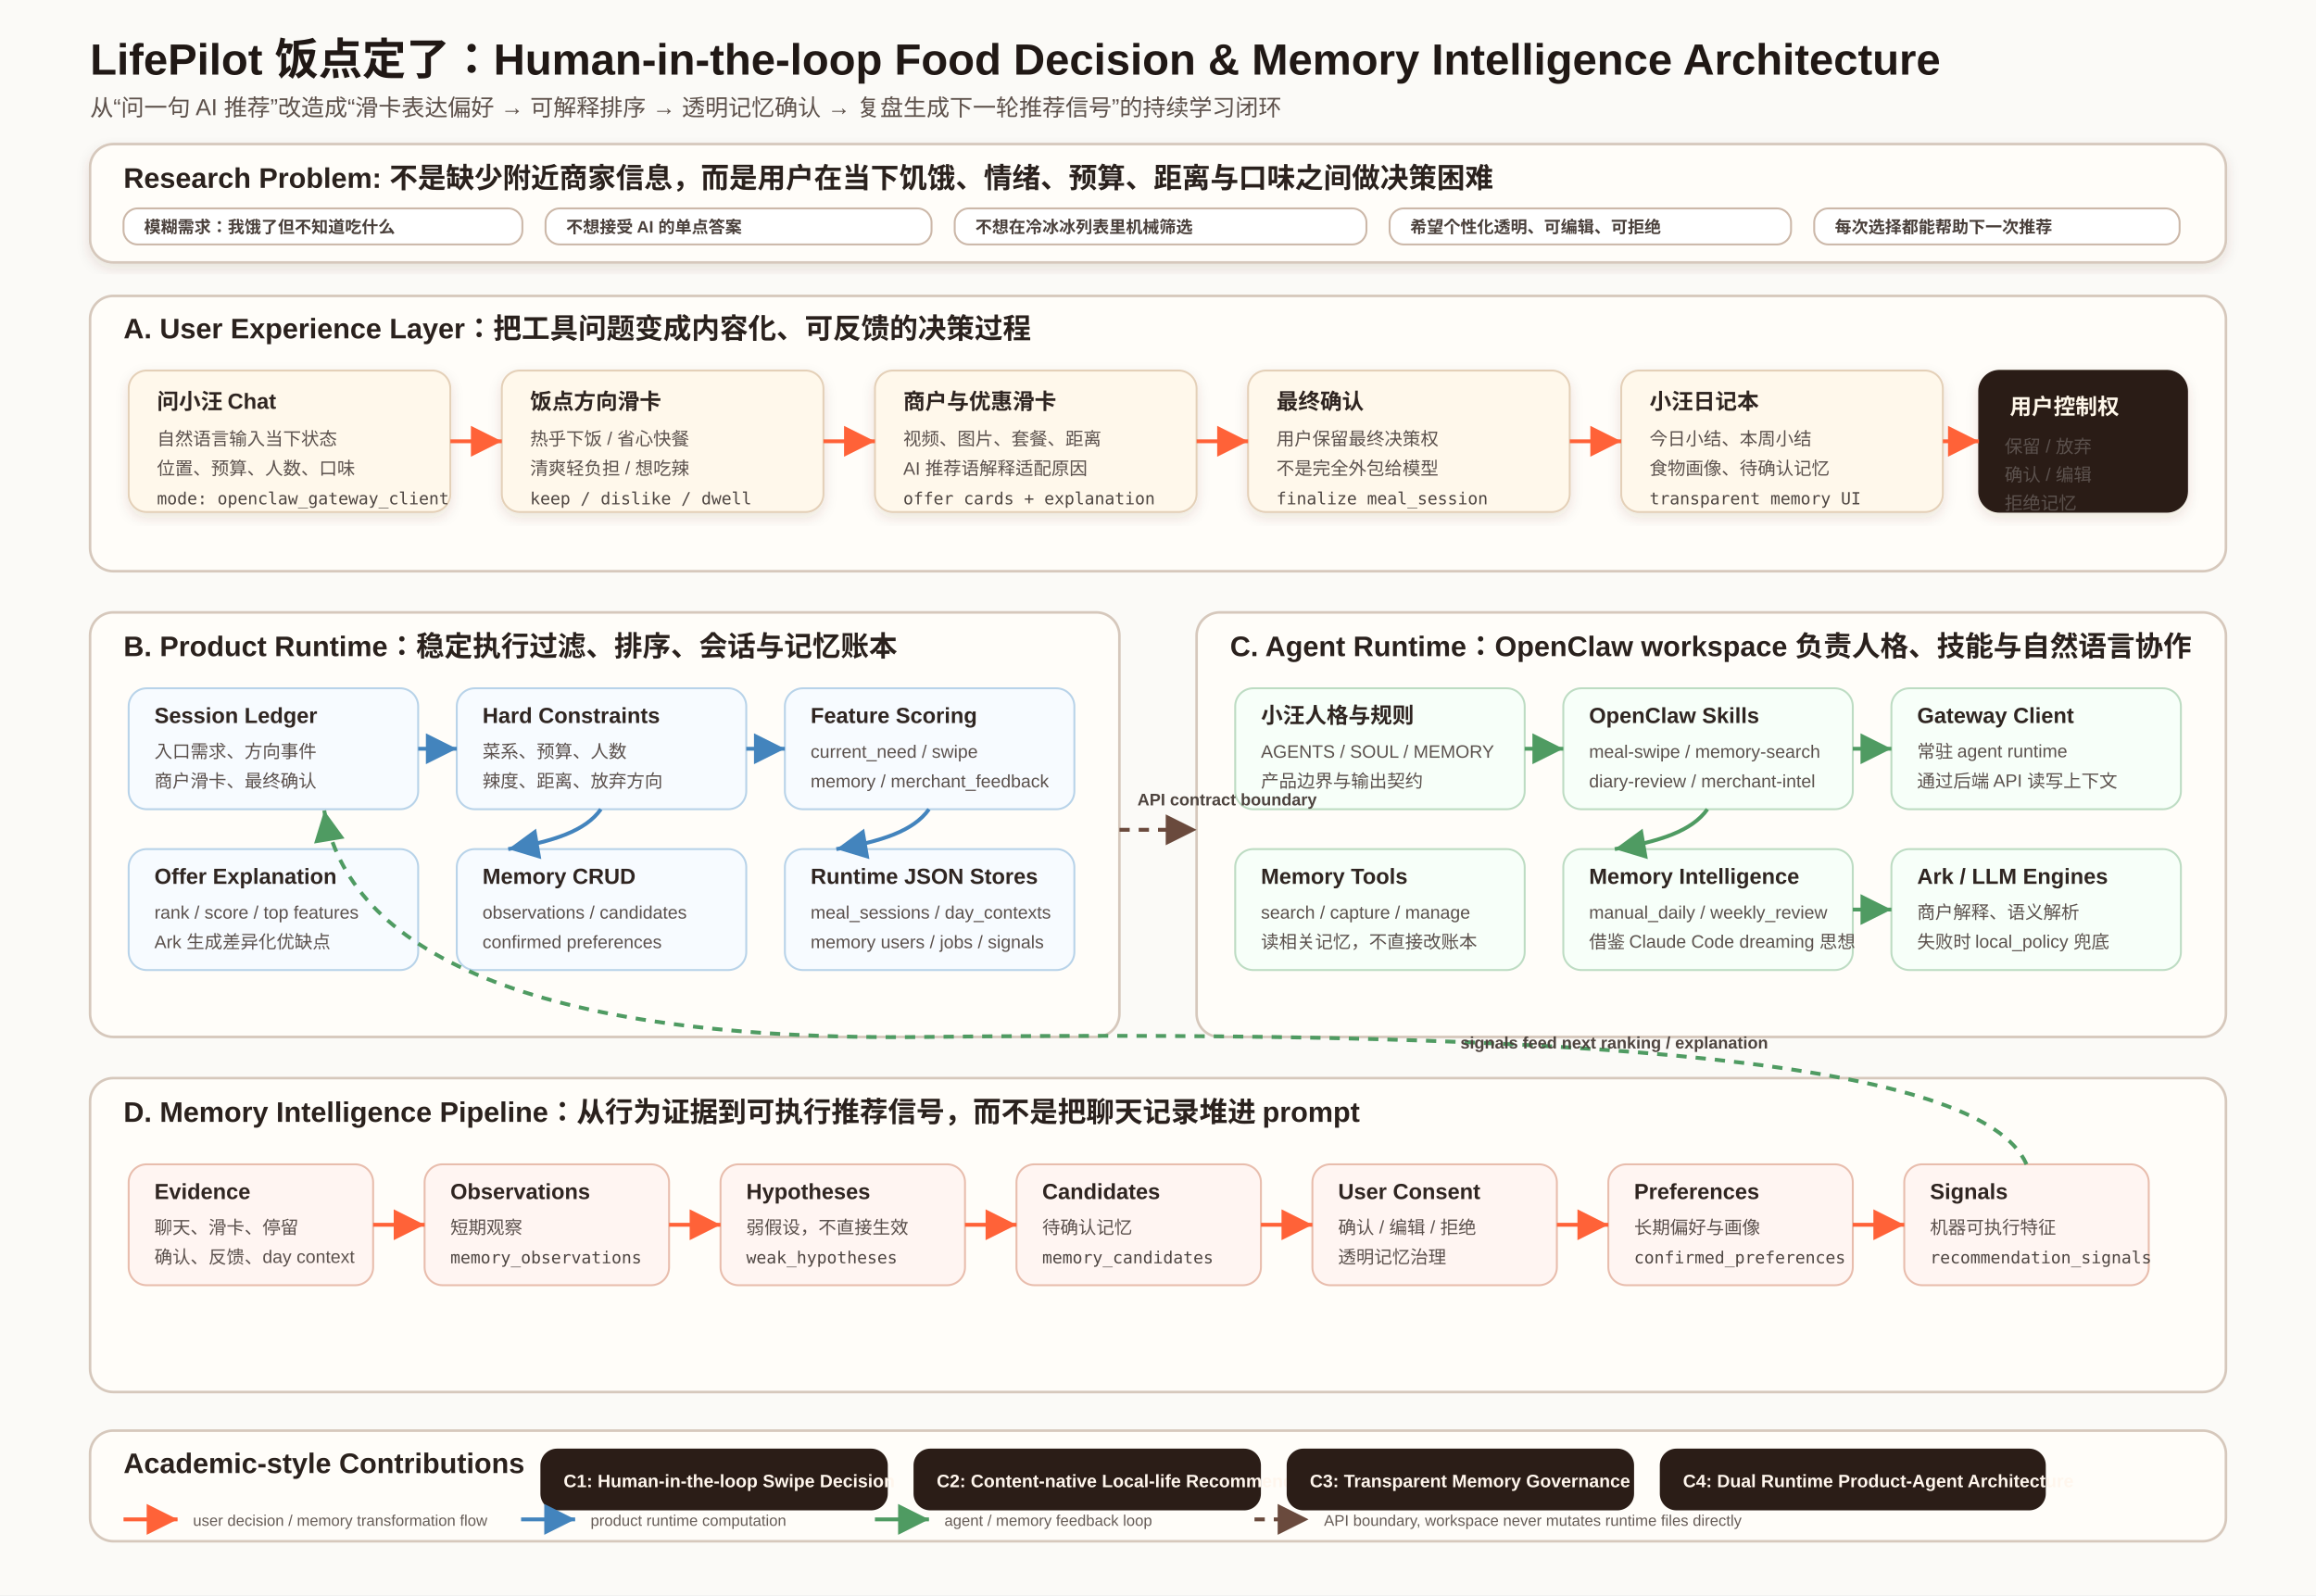
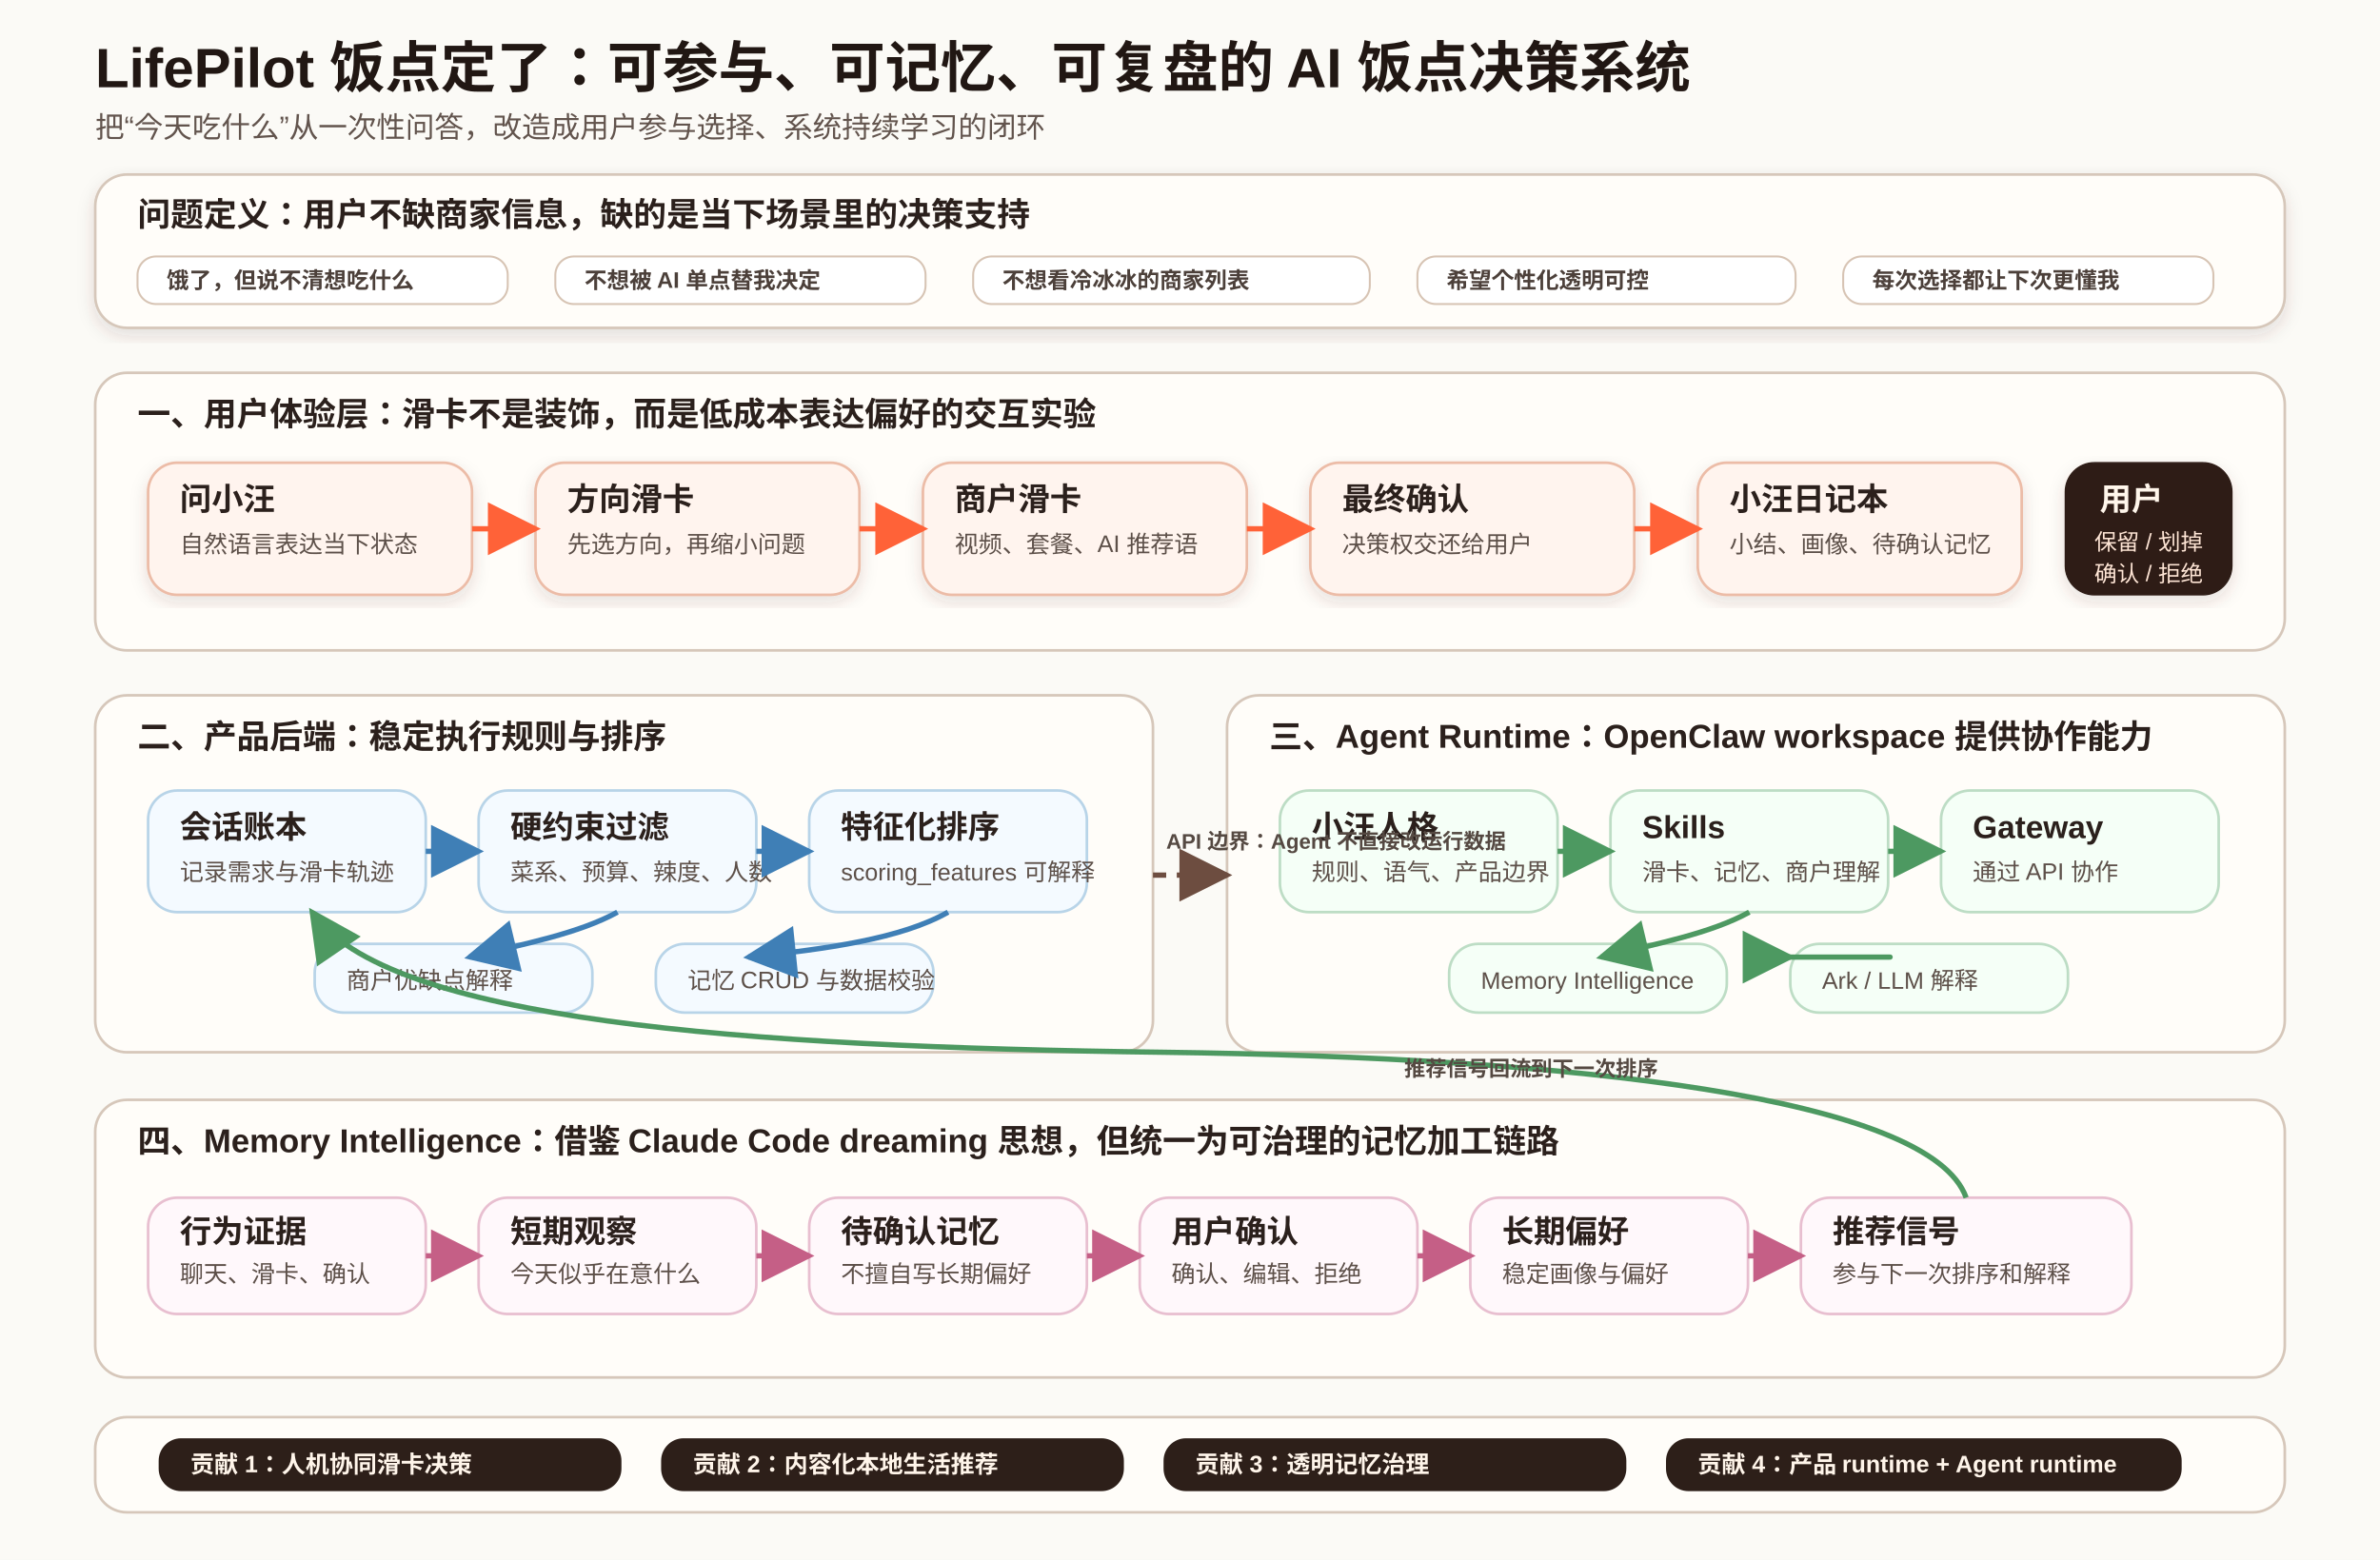
- <svg xmlns="http://www.w3.org/2000/svg" width="1800" height="1240" viewBox="0 0 1800 1240">
+ <svg xmlns="http://www.w3.org/2000/svg" width="1800" height="1180" viewBox="0 0 1800 1180">
  <defs>
    <style>
-       .bg { fill: #fbfaf7; }
-       .title { font-family: Arial, "PingFang SC", "Microsoft YaHei", sans-serif; font-size: 34px; font-weight: 800; fill: #201815; }
-       .subtitle { font-family: Arial, "PingFang SC", "Microsoft YaHei", sans-serif; font-size: 18px; fill: #5d514b; }
-       .section-title { font-family: Arial, "PingFang SC", "Microsoft YaHei", sans-serif; font-size: 22px; font-weight: 800; fill: #2a211d; }
-       .label { font-family: Arial, "PingFang SC", "Microsoft YaHei", sans-serif; font-size: 17px; font-weight: 700; fill: #2f2521; }
-       .small { font-family: Arial, "PingFang SC", "Microsoft YaHei", sans-serif; font-size: 14px; fill: #5b514d; }
-       .tiny { font-family: Arial, "PingFang SC", "Microsoft YaHei", sans-serif; font-size: 12px; fill: #665c57; }
-       .mono { font-family: "SFMono-Regular", Consolas, monospace; font-size: 13px; fill: #4d4541; }
-       .layer { fill: #fffdf9; stroke: #d6c8bc; stroke-width: 2; rx: 18; }
-       .panel { fill: #fff8eb; stroke: #e4d0b8; stroke-width: 1.5; rx: 14; }
-       .panel2 { fill: #f7fbff; stroke: #b8d3e9; stroke-width: 1.5; rx: 14; }
-       .panel3 { fill: #f7fff9; stroke: #bddcc3; stroke-width: 1.5; rx: 14; }
-       .panel4 { fill: #fff5f2; stroke: #e8bdad; stroke-width: 1.5; rx: 14; }
-       .dark { fill: #2b1d17; stroke: #2b1d17; rx: 16; }
-       .dark-text { font-family: Arial, "PingFang SC", "Microsoft YaHei", sans-serif; font-size: 17px; font-weight: 800; fill: #fff7ea; }
-       .orange { fill: #ff6238; }
-       .orange-stroke { stroke: #ff6238; stroke-width: 3; fill: none; }
-       .blue-stroke { stroke: #4384bd; stroke-width: 3; fill: none; }
-       .green-stroke { stroke: #4f9b62; stroke-width: 3; fill: none; }
-       .brown-stroke { stroke: #6a4a3d; stroke-width: 3; fill: none; }
-       .dash { stroke-dasharray: 8 7; }
-       .arrow-label { font-family: Arial, "PingFang SC", "Microsoft YaHei", sans-serif; font-size: 13px; font-weight: 700; fill: #4e443f; }
-       .badge { fill: #ffffff; stroke: #ccb8a9; stroke-width: 1.5; rx: 11; }
-       .badge-text { font-family: Arial, "PingFang SC", "Microsoft YaHei", sans-serif; font-size: 13px; font-weight: 700; fill: #4a403b; }
-       .contrib { fill: #2b1d17; rx: 13; }
-       .contrib-text { font-family: Arial, "PingFang SC", "Microsoft YaHei", sans-serif; font-size: 14px; font-weight: 700; fill: #fff6ed; }
+       .bg { fill: #fbfaf6; }
+       .title { font-family: Arial, "PingFang SC", "Microsoft YaHei", sans-serif; font-size: 42px; font-weight: 800; fill: #211713; }
+       .subtitle { font-family: Arial, "PingFang SC", "Microsoft YaHei", sans-serif; font-size: 22px; fill: #62544d; }
+       .section { font-family: Arial, "PingFang SC", "Microsoft YaHei", sans-serif; font-size: 25px; font-weight: 800; fill: #2b201c; }
+       .node-title { font-family: Arial, "PingFang SC", "Microsoft YaHei", sans-serif; font-size: 24px; font-weight: 800; fill: #2b201c; }
+       .node-text { font-family: Arial, "PingFang SC", "Microsoft YaHei", sans-serif; font-size: 18px; fill: #5d5049; }
+       .small { font-family: Arial, "PingFang SC", "Microsoft YaHei", sans-serif; font-size: 16px; fill: #62564f; }
+       .tiny { font-family: Arial, "PingFang SC", "Microsoft YaHei", sans-serif; font-size: 14px; fill: #685b54; }
+       .layer { fill: #fffdf9; stroke: #d6c7ba; stroke-width: 2; rx: 24; }
+       .problem { fill: #fff7eb; stroke: #e3c8a9; stroke-width: 2; rx: 22; }
+       .experience { fill: #fff4ee; stroke: #ecbca7; stroke-width: 2; rx: 22; }
+       .backend { fill: #f4faff; stroke: #b8d4e8; stroke-width: 2; rx: 22; }
+       .agent { fill: #f5fff7; stroke: #bdddc5; stroke-width: 2; rx: 22; }
+       .memory { fill: #fff8fb; stroke: #e8bfd0; stroke-width: 2; rx: 22; }
+       .dark { fill: #2d1f19; stroke: #2d1f19; rx: 22; }
+       .dark-title { font-family: Arial, "PingFang SC", "Microsoft YaHei", sans-serif; font-size: 24px; font-weight: 800; fill: #fff6eb; }
+       .dark-text { font-family: Arial, "PingFang SC", "Microsoft YaHei", sans-serif; font-size: 17px; fill: #ffe6d6; }
+       .badge { fill: #ffffff; stroke: #d7c4b4; stroke-width: 1.5; rx: 14; }
+       .badge-text { font-family: Arial, "PingFang SC", "Microsoft YaHei", sans-serif; font-size: 17px; font-weight: 700; fill: #4c403a; }
+       .arrow-o { stroke: #ff6238; stroke-width: 4; fill: none; }
+       .arrow-b { stroke: #3f7fb6; stroke-width: 4; fill: none; }
+       .arrow-g { stroke: #4d9961; stroke-width: 4; fill: none; }
+       .arrow-p { stroke: #c55f86; stroke-width: 4; fill: none; }
+       .arrow-k { stroke: #6d4d40; stroke-width: 4; fill: none; stroke-dasharray: 10 8; }
+       .arrow-label { font-family: Arial, "PingFang SC", "Microsoft YaHei", sans-serif; font-size: 16px; font-weight: 700; fill: #554942; }
+       .contrib { fill: #2d1f19; rx: 17; }
+       .contrib-text { font-family: Arial, "PingFang SC", "Microsoft YaHei", sans-serif; font-size: 18px; font-weight: 800; fill: #fff5ea; }
    </style>
-     <marker id="arrow-orange" markerWidth="12" markerHeight="12" refX="10" refY="6" orient="auto">
-       <path d="M2,2 L10,6 L2,10 Z" fill="#ff6238" />
+     <marker id="ao" markerWidth="14" markerHeight="14" refX="11" refY="7" orient="auto">
+       <path d="M2,2 L12,7 L2,12 Z" fill="#ff6238" />
    </marker>
-     <marker id="arrow-blue" markerWidth="12" markerHeight="12" refX="10" refY="6" orient="auto">
-       <path d="M2,2 L10,6 L2,10 Z" fill="#4384bd" />
+     <marker id="ab" markerWidth="14" markerHeight="14" refX="11" refY="7" orient="auto">
+       <path d="M2,2 L12,7 L2,12 Z" fill="#3f7fb6" />
    </marker>
-     <marker id="arrow-green" markerWidth="12" markerHeight="12" refX="10" refY="6" orient="auto">
-       <path d="M2,2 L10,6 L2,10 Z" fill="#4f9b62" />
+     <marker id="ag" markerWidth="14" markerHeight="14" refX="11" refY="7" orient="auto">
+       <path d="M2,2 L12,7 L2,12 Z" fill="#4d9961" />
    </marker>
-     <marker id="arrow-brown" markerWidth="12" markerHeight="12" refX="10" refY="6" orient="auto">
-       <path d="M2,2 L10,6 L2,10 Z" fill="#6a4a3d" />
+     <marker id="ap" markerWidth="14" markerHeight="14" refX="11" refY="7" orient="auto">
+       <path d="M2,2 L12,7 L2,12 Z" fill="#c55f86" />
    </marker>
-     <filter id="soft-shadow" x="-10%" y="-10%" width="120%" height="120%">
-       <feDropShadow dx="0" dy="4" stdDeviation="5" flood-color="#5a3426" flood-opacity="0.12" />
+     <marker id="ak" markerWidth="14" markerHeight="14" refX="11" refY="7" orient="auto">
+       <path d="M2,2 L12,7 L2,12 Z" fill="#6d4d40" />
+     </marker>
+     <filter id="shadow" x="-10%" y="-10%" width="120%" height="120%">
+       <feDropShadow dx="0" dy="5" stdDeviation="6" flood-color="#533626" flood-opacity="0.14" />
    </filter>
  </defs>
-   <rect class="bg" width="1800" height="1240" />
-   <text x="70" y="58" class="title">LifePilot 饭点定了：Human-in-the-loop Food Decision &amp; Memory Intelligence Architecture</text>
-   <text x="70" y="90" class="subtitle">从“问一句 AI 推荐”改造成“滑卡表达偏好 → 可解释排序 → 透明记忆确认 → 复盘生成下一轮推荐信号”的持续学习闭环</text>
-   <rect x="70" y="112" width="1660" height="92" class="layer" filter="url(#soft-shadow)" />
-   <text x="96" y="146" class="section-title">Research Problem: 不是缺少附近商家信息，而是用户在当下饥饿、情绪、预算、距离与口味之间做决策困难</text>
-   <rect x="96" y="162" width="310" height="28" class="badge" />
-   <text x="112" y="181" class="badge-text">模糊需求：我饿了但不知道吃什么</text>
-   <rect x="424" y="162" width="300" height="28" class="badge" />
-   <text x="440" y="181" class="badge-text">不想接受 AI 的单点答案</text>
-   <rect x="742" y="162" width="320" height="28" class="badge" />
-   <text x="758" y="181" class="badge-text">不想在冷冰冰列表里机械筛选</text>
-   <rect x="1080" y="162" width="312" height="28" class="badge" />
-   <text x="1096" y="181" class="badge-text">希望个性化透明、可编辑、可拒绝</text>
-   <rect x="1410" y="162" width="284" height="28" class="badge" />
-   <text x="1426" y="181" class="badge-text">每次选择都能帮助下一次推荐</text>
-   <rect x="70" y="230" width="1660" height="214" class="layer" />
-   <text x="96" y="263" class="section-title">A. User Experience Layer：把工具问题变成内容化、可反馈的决策过程</text>
-   <rect x="100" y="288" width="250" height="110" class="panel" filter="url(#soft-shadow)" />
-   <text x="122" y="318" class="label">问小汪 Chat</text>
-   <text x="122" y="346" class="small">自然语言输入当下状态</text>
-   <text x="122" y="369" class="small">位置、预算、人数、口味</text>
-   <text x="122" y="392" class="mono">mode: openclaw_gateway_client</text>
-   <rect x="390" y="288" width="250" height="110" class="panel" filter="url(#soft-shadow)" />
-   <text x="412" y="318" class="label">饭点方向滑卡</text>
-   <text x="412" y="346" class="small">热乎下饭 / 省心快餐</text>
-   <text x="412" y="369" class="small">清爽轻负担 / 想吃辣</text>
-   <text x="412" y="392" class="mono">keep / dislike / dwell</text>
-   <rect x="680" y="288" width="250" height="110" class="panel" filter="url(#soft-shadow)" />
-   <text x="702" y="318" class="label">商户与优惠滑卡</text>
-   <text x="702" y="346" class="small">视频、图片、套餐、距离</text>
-   <text x="702" y="369" class="small">AI 推荐语解释适配原因</text>
-   <text x="702" y="392" class="mono">offer cards + explanation</text>
-   <rect x="970" y="288" width="250" height="110" class="panel" filter="url(#soft-shadow)" />
-   <text x="992" y="318" class="label">最终确认</text>
-   <text x="992" y="346" class="small">用户保留最终决策权</text>
-   <text x="992" y="369" class="small">不是完全外包给模型</text>
-   <text x="992" y="392" class="mono">finalize meal_session</text>
-   <rect x="1260" y="288" width="250" height="110" class="panel" filter="url(#soft-shadow)" />
-   <text x="1282" y="318" class="label">小汪日记本</text>
-   <text x="1282" y="346" class="small">今日小结、本周小结</text>
-   <text x="1282" y="369" class="small">食物画像、待确认记忆</text>
-   <text x="1282" y="392" class="mono">transparent memory UI</text>
-   <rect x="1538" y="288" width="162" height="110" class="dark" filter="url(#soft-shadow)" />
-   <text x="1562" y="322" class="dark-text">用户控制权</text>
-   <text x="1558" y="352" class="small" fill="#fff4e8">保留 / 放弃</text>
-   <text x="1558" y="374" class="small" fill="#fff4e8">确认 / 编辑</text>
-   <text x="1558" y="396" class="small" fill="#fff4e8">拒绝记忆</text>
-   <path d="M350 343 C365 343 374 343 390 343" class="orange-stroke" marker-end="url(#arrow-orange)" />
-   <path d="M640 343 C655 343 664 343 680 343" class="orange-stroke" marker-end="url(#arrow-orange)" />
-   <path d="M930 343 C945 343 954 343 970 343" class="orange-stroke" marker-end="url(#arrow-orange)" />
-   <path d="M1220 343 C1235 343 1244 343 1260 343" class="orange-stroke" marker-end="url(#arrow-orange)" />
-   <path d="M1510 343 C1522 343 1528 343 1538 343" class="orange-stroke" marker-end="url(#arrow-orange)" />
-   <rect x="70" y="476" width="800" height="330" class="layer" />
-   <text x="96" y="510" class="section-title">B. Product Runtime：稳定执行过滤、排序、会话与记忆账本</text>
-   <rect x="100" y="535" width="225" height="94" class="panel2" />
-   <text x="120" y="562" class="label">Session Ledger</text>
-   <text x="120" y="589" class="small">入口需求、方向事件</text>
-   <text x="120" y="612" class="small">商户滑卡、最终确认</text>
-   <rect x="355" y="535" width="225" height="94" class="panel2" />
-   <text x="375" y="562" class="label">Hard Constraints</text>
-   <text x="375" y="589" class="small">菜系、预算、人数</text>
-   <text x="375" y="612" class="small">辣度、距离、放弃方向</text>
-   <rect x="610" y="535" width="225" height="94" class="panel2" />
-   <text x="630" y="562" class="label">Feature Scoring</text>
-   <text x="630" y="589" class="small">current_need / swipe</text>
-   <text x="630" y="612" class="small">memory / merchant_feedback</text>
-   <rect x="100" y="660" width="225" height="94" class="panel2" />
-   <text x="120" y="687" class="label">Offer Explanation</text>
-   <text x="120" y="714" class="small">rank / score / top features</text>
-   <text x="120" y="737" class="small">Ark 生成差异化优缺点</text>
-   <rect x="355" y="660" width="225" height="94" class="panel2" />
-   <text x="375" y="687" class="label">Memory CRUD</text>
-   <text x="375" y="714" class="small">observations / candidates</text>
-   <text x="375" y="737" class="small">confirmed preferences</text>
-   <rect x="610" y="660" width="225" height="94" class="panel2" />
-   <text x="630" y="687" class="label">Runtime JSON Stores</text>
-   <text x="630" y="714" class="small">meal_sessions / day_contexts</text>
-   <text x="630" y="737" class="small">memory users / jobs / signals</text>
-   <path d="M325 582 C338 582 342 582 355 582" class="blue-stroke" marker-end="url(#arrow-blue)" />
-   <path d="M580 582 C593 582 597 582 610 582" class="blue-stroke" marker-end="url(#arrow-blue)" />
-   <path d="M722 629 C710 646 685 654 650 660" class="blue-stroke" marker-end="url(#arrow-blue)" />
-   <path d="M467 629 C455 646 430 654 395 660" class="blue-stroke" marker-end="url(#arrow-blue)" />
-   <rect x="930" y="476" width="800" height="330" class="layer" />
-   <text x="956" y="510" class="section-title">C. Agent Runtime：OpenClaw workspace 负责人格、技能与自然语言协作</text>
-   <rect x="960" y="535" width="225" height="94" class="panel3" />
-   <text x="980" y="562" class="label">小汪人格与规则</text>
-   <text x="980" y="589" class="small">AGENTS / SOUL / MEMORY</text>
-   <text x="980" y="612" class="small">产品边界与输出契约</text>
-   <rect x="1215" y="535" width="225" height="94" class="panel3" />
-   <text x="1235" y="562" class="label">OpenClaw Skills</text>
-   <text x="1235" y="589" class="small">meal-swipe / memory-search</text>
-   <text x="1235" y="612" class="small">diary-review / merchant-intel</text>
-   <rect x="1470" y="535" width="225" height="94" class="panel3" />
-   <text x="1490" y="562" class="label">Gateway Client</text>
-   <text x="1490" y="589" class="small">常驻 agent runtime</text>
-   <text x="1490" y="612" class="small">通过后端 API 读写上下文</text>
-   <rect x="960" y="660" width="225" height="94" class="panel3" />
-   <text x="980" y="687" class="label">Memory Tools</text>
-   <text x="980" y="714" class="small">search / capture / manage</text>
-   <text x="980" y="737" class="small">读相关记忆，不直接改账本</text>
-   <rect x="1215" y="660" width="225" height="94" class="panel3" />
-   <text x="1235" y="687" class="label">Memory Intelligence</text>
-   <text x="1235" y="714" class="small">manual_daily / weekly_review</text>
-   <text x="1235" y="737" class="small">借鉴 Claude Code dreaming 思想</text>
-   <rect x="1470" y="660" width="225" height="94" class="panel3" />
-   <text x="1490" y="687" class="label">Ark / LLM Engines</text>
-   <text x="1490" y="714" class="small">商户解释、语义解析</text>
-   <text x="1490" y="737" class="small">失败时 local_policy 兜底</text>
-   <path d="M1185 582 C1198 582 1202 582 1215 582" class="green-stroke" marker-end="url(#arrow-green)" />
-   <path d="M1440 582 C1453 582 1457 582 1470 582" class="green-stroke" marker-end="url(#arrow-green)" />
-   <path d="M1327 629 C1315 646 1290 654 1255 660" class="green-stroke" marker-end="url(#arrow-green)" />
-   <path d="M1440 707 C1453 707 1457 707 1470 707" class="green-stroke" marker-end="url(#arrow-green)" />
-   <path d="M870 645 C900 645 900 645 930 645" class="brown-stroke dash" marker-end="url(#arrow-brown)" />
-   <text x="884" y="626" class="arrow-label">API contract boundary</text>
-   <rect x="70" y="838" width="1660" height="244" class="layer" />
-   <text x="96" y="872" class="section-title">D. Memory Intelligence Pipeline：从行为证据到可执行推荐信号，而不是把聊天记录堆进 prompt</text>
-   <rect x="100" y="905" width="190" height="94" class="panel4" />
-   <text x="120" y="932" class="label">Evidence</text>
-   <text x="120" y="959" class="small">聊天、滑卡、停留</text>
-   <text x="120" y="982" class="small">确认、反馈、day context</text>
-   <rect x="330" y="905" width="190" height="94" class="panel4" />
-   <text x="350" y="932" class="label">Observations</text>
-   <text x="350" y="959" class="small">短期观察</text>
-   <text x="350" y="982" class="mono">memory_observations</text>
-   <rect x="560" y="905" width="190" height="94" class="panel4" />
-   <text x="580" y="932" class="label">Hypotheses</text>
-   <text x="580" y="959" class="small">弱假设，不直接生效</text>
-   <text x="580" y="982" class="mono">weak_hypotheses</text>
-   <rect x="790" y="905" width="190" height="94" class="panel4" />
-   <text x="810" y="932" class="label">Candidates</text>
-   <text x="810" y="959" class="small">待确认记忆</text>
-   <text x="810" y="982" class="mono">memory_candidates</text>
-   <rect x="1020" y="905" width="190" height="94" class="panel4" />
-   <text x="1040" y="932" class="label">User Consent</text>
-   <text x="1040" y="959" class="small">确认 / 编辑 / 拒绝</text>
-   <text x="1040" y="982" class="small">透明记忆治理</text>
-   <rect x="1250" y="905" width="190" height="94" class="panel4" />
-   <text x="1270" y="932" class="label">Preferences</text>
-   <text x="1270" y="959" class="small">长期偏好与画像</text>
-   <text x="1270" y="982" class="mono">confirmed_preferences</text>
-   <rect x="1480" y="905" width="190" height="94" class="panel4" />
-   <text x="1500" y="932" class="label">Signals</text>
-   <text x="1500" y="959" class="small">机器可执行特征</text>
-   <text x="1500" y="982" class="mono">recommendation_signals</text>
-   <path d="M290 952 C307 952 313 952 330 952" class="orange-stroke" marker-end="url(#arrow-orange)" />
-   <path d="M520 952 C537 952 543 952 560 952" class="orange-stroke" marker-end="url(#arrow-orange)" />
-   <path d="M750 952 C767 952 773 952 790 952" class="orange-stroke" marker-end="url(#arrow-orange)" />
-   <path d="M980 952 C997 952 1003 952 1020 952" class="orange-stroke" marker-end="url(#arrow-orange)" />
-   <path d="M1210 952 C1227 952 1233 952 1250 952" class="orange-stroke" marker-end="url(#arrow-orange)" />
-   <path d="M1440 952 C1457 952 1463 952 1480 952" class="orange-stroke" marker-end="url(#arrow-orange)" />
-   <path d="M1575 905 C1540 825 1240 800 720 806 C410 810 270 738 252 630" class="green-stroke dash" marker-end="url(#arrow-green)" />
-   <text x="1135" y="815" class="arrow-label">signals feed next ranking / explanation</text>
-   <rect x="70" y="1112" width="1660" height="86" class="layer" />
-   <text x="96" y="1145" class="section-title">Academic-style Contributions</text>
-   <rect x="420" y="1126" width="270" height="48" class="contrib" />
-   <text x="438" y="1156" class="contrib-text">C1: Human-in-the-loop Swipe Decision</text>
-   <rect x="710" y="1126" width="270" height="48" class="contrib" />
-   <text x="728" y="1156" class="contrib-text">C2: Content-native Local-life Recommendation</text>
-   <rect x="1000" y="1126" width="270" height="48" class="contrib" />
-   <text x="1018" y="1156" class="contrib-text">C3: Transparent Memory Governance</text>
-   <rect x="1290" y="1126" width="300" height="48" class="contrib" />
-   <text x="1308" y="1156" class="contrib-text">C4: Dual Runtime Product-Agent Architecture</text>
-   <line x1="96" y1="1181" x2="138" y2="1181" class="orange-stroke" marker-end="url(#arrow-orange)" />
-   <text x="150" y="1186" class="tiny">user decision / memory transformation flow</text>
-   <line x1="405" y1="1181" x2="447" y2="1181" class="blue-stroke" marker-end="url(#arrow-blue)" />
-   <text x="459" y="1186" class="tiny">product runtime computation</text>
-   <line x1="680" y1="1181" x2="722" y2="1181" class="green-stroke" marker-end="url(#arrow-green)" />
-   <text x="734" y="1186" class="tiny">agent / memory feedback loop</text>
-   <line x1="975" y1="1181" x2="1017" y2="1181" class="brown-stroke dash" marker-end="url(#arrow-brown)" />
-   <text x="1029" y="1186" class="tiny">API boundary, workspace never mutates runtime files directly</text>
+   <rect class="bg" width="1800" height="1180" />
+   <text x="72" y="66" class="title">LifePilot 饭点定了：可参与、可记忆、可复盘的 AI 饭点决策系统</text>
+   <text x="72" y="104" class="subtitle">把“今天吃什么”从一次性问答，改造成用户参与选择、系统持续学习的闭环</text>
+   <rect x="72" y="132" width="1656" height="116" class="layer" filter="url(#shadow)" />
+   <text x="104" y="171" class="section">问题定义：用户不缺商家信息，缺的是当下场景里的决策支持</text>
+   <rect x="104" y="194" width="280" height="36" class="badge" />
+   <text x="126" y="218" class="badge-text">饿了，但说不清想吃什么</text>
+   <rect x="420" y="194" width="280" height="36" class="badge" />
+   <text x="442" y="218" class="badge-text">不想被 AI 单点替我决定</text>
+   <rect x="736" y="194" width="300" height="36" class="badge" />
+   <text x="758" y="218" class="badge-text">不想看冷冰冰的商家列表</text>
+   <rect x="1072" y="194" width="286" height="36" class="badge" />
+   <text x="1094" y="218" class="badge-text">希望个性化透明可控</text>
+   <rect x="1394" y="194" width="280" height="36" class="badge" />
+   <text x="1416" y="218" class="badge-text">每次选择都让下次更懂我</text>
+   <rect x="72" y="282" width="1656" height="210" class="layer" />
+   <text x="104" y="322" class="section">一、用户体验层：滑卡不是装饰，而是低成本表达偏好的交互实验</text>
+   <rect x="112" y="350" width="245" height="100" class="experience" filter="url(#shadow)" />
+   <text x="136" y="386" class="node-title">问小汪</text>
+   <text x="136" y="418" class="node-text">自然语言表达当下状态</text>
+   <rect x="405" y="350" width="245" height="100" class="experience" filter="url(#shadow)" />
+   <text x="429" y="386" class="node-title">方向滑卡</text>
+   <text x="429" y="418" class="node-text">先选方向，再缩小问题</text>
+   <rect x="698" y="350" width="245" height="100" class="experience" filter="url(#shadow)" />
+   <text x="722" y="386" class="node-title">商户滑卡</text>
+   <text x="722" y="418" class="node-text">视频、套餐、AI 推荐语</text>
+   <rect x="991" y="350" width="245" height="100" class="experience" filter="url(#shadow)" />
+   <text x="1015" y="386" class="node-title">最终确认</text>
+   <text x="1015" y="418" class="node-text">决策权交还给用户</text>
+   <rect x="1284" y="350" width="245" height="100" class="experience" filter="url(#shadow)" />
+   <text x="1308" y="386" class="node-title">小汪日记本</text>
+   <text x="1308" y="418" class="node-text">小结、画像、待确认记忆</text>
+   <path d="M357 400 C374 400 388 400 405 400" class="arrow-o" marker-end="url(#ao)" />
+   <path d="M650 400 C667 400 681 400 698 400" class="arrow-o" marker-end="url(#ao)" />
+   <path d="M943 400 C960 400 974 400 991 400" class="arrow-o" marker-end="url(#ao)" />
+   <path d="M1236 400 C1253 400 1267 400 1284 400" class="arrow-o" marker-end="url(#ao)" />
+   <rect x="1562" y="350" width="126" height="100" class="dark" filter="url(#shadow)" />
+   <text x="1588" y="386" class="dark-title">用户</text>
+   <text x="1584" y="416" class="dark-text">保留 / 划掉</text>
+   <text x="1584" y="440" class="dark-text">确认 / 拒绝</text>
+   <rect x="72" y="526" width="800" height="270" class="layer" />
+   <text x="104" y="566" class="section">二、产品后端：稳定执行规则与排序</text>
+   <rect x="112" y="598" width="210" height="92" class="backend" />
+   <text x="136" y="634" class="node-title">会话账本</text>
+   <text x="136" y="666" class="node-text">记录需求与滑卡轨迹</text>
+   <rect x="362" y="598" width="210" height="92" class="backend" />
+   <text x="386" y="634" class="node-title">硬约束过滤</text>
+   <text x="386" y="666" class="node-text">菜系、预算、辣度、人数</text>
+   <rect x="612" y="598" width="210" height="92" class="backend" />
+   <text x="636" y="634" class="node-title">特征化排序</text>
+   <text x="636" y="666" class="node-text">scoring_features 可解释</text>
+   <rect x="238" y="714" width="210" height="52" class="backend" />
+   <text x="262" y="748" class="node-text">商户优缺点解释</text>
+   <rect x="496" y="714" width="210" height="52" class="backend" />
+   <text x="520" y="748" class="node-text">记忆 CRUD 与数据校验</text>
+   <path d="M322 644 C337 644 347 644 362 644" class="arrow-b" marker-end="url(#ab)" />
+   <path d="M572 644 C587 644 597 644 612 644" class="arrow-b" marker-end="url(#ab)" />
+   <path d="M717 690 C682 710 625 718 566 724" class="arrow-b" marker-end="url(#ab)" />
+   <path d="M467 690 C438 706 397 714 355 724" class="arrow-b" marker-end="url(#ab)" />
+   <rect x="928" y="526" width="800" height="270" class="layer" />
+   <text x="960" y="566" class="section">三、Agent Runtime：OpenClaw workspace 提供协作能力</text>
+   <rect x="968" y="598" width="210" height="92" class="agent" />
+   <text x="992" y="634" class="node-title">小汪人格</text>
+   <text x="992" y="666" class="node-text">规则、语气、产品边界</text>
+   <rect x="1218" y="598" width="210" height="92" class="agent" />
+   <text x="1242" y="634" class="node-title">Skills</text>
+   <text x="1242" y="666" class="node-text">滑卡、记忆、商户理解</text>
+   <rect x="1468" y="598" width="210" height="92" class="agent" />
+   <text x="1492" y="634" class="node-title">Gateway</text>
+   <text x="1492" y="666" class="node-text">通过 API 协作</text>
+   <rect x="1096" y="714" width="210" height="52" class="agent" />
+   <text x="1120" y="748" class="node-text">Memory Intelligence</text>
+   <rect x="1354" y="714" width="210" height="52" class="agent" />
+   <text x="1378" y="748" class="node-text">Ark / LLM 解释</text>
+   <path d="M1178 644 C1193 644 1203 644 1218 644" class="arrow-g" marker-end="url(#ag)" />
+   <path d="M1428 644 C1443 644 1453 644 1468 644" class="arrow-g" marker-end="url(#ag)" />
+   <path d="M1323 690 C1294 706 1253 714 1211 724" class="arrow-g" marker-end="url(#ag)" />
+   <path d="M1428 724 C1443 724 1339 724 1354 724" class="arrow-g" marker-end="url(#ag)" />
+   <path d="M872 662 C900 662 900 662 928 662" class="arrow-k" marker-end="url(#ak)" />
+   <text x="882" y="642" class="arrow-label">API 边界：Agent 不直接改运行数据</text>
+   <rect x="72" y="832" width="1656" height="210" class="layer" />
+   <text x="104" y="872" class="section">四、Memory Intelligence：借鉴 Claude Code dreaming 思想，但统一为可治理的记忆加工链路</text>
+   <rect x="112" y="906" width="210" height="88" class="memory" />
+   <text x="136" y="940" class="node-title">行为证据</text>
+   <text x="136" y="970" class="node-text">聊天、滑卡、确认</text>
+   <rect x="362" y="906" width="210" height="88" class="memory" />
+   <text x="386" y="940" class="node-title">短期观察</text>
+   <text x="386" y="970" class="node-text">今天似乎在意什么</text>
+   <rect x="612" y="906" width="210" height="88" class="memory" />
+   <text x="636" y="940" class="node-title">待确认记忆</text>
+   <text x="636" y="970" class="node-text">不擅自写长期偏好</text>
+   <rect x="862" y="906" width="210" height="88" class="memory" />
+   <text x="886" y="940" class="node-title">用户确认</text>
+   <text x="886" y="970" class="node-text">确认、编辑、拒绝</text>
+   <rect x="1112" y="906" width="210" height="88" class="memory" />
+   <text x="1136" y="940" class="node-title">长期偏好</text>
+   <text x="1136" y="970" class="node-text">稳定画像与偏好</text>
+   <rect x="1362" y="906" width="250" height="88" class="memory" />
+   <text x="1386" y="940" class="node-title">推荐信号</text>
+   <text x="1386" y="970" class="node-text">参与下一次排序和解释</text>
+   <path d="M322 950 C337 950 347 950 362 950" class="arrow-p" marker-end="url(#ap)" />
+   <path d="M572 950 C587 950 597 950 612 950" class="arrow-p" marker-end="url(#ap)" />
+   <path d="M822 950 C837 950 847 950 862 950" class="arrow-p" marker-end="url(#ap)" />
+   <path d="M1072 950 C1087 950 1097 950 1112 950" class="arrow-p" marker-end="url(#ap)" />
+   <path d="M1322 950 C1337 950 1347 950 1362 950" class="arrow-p" marker-end="url(#ap)" />
+   <path d="M1487 906 C1460 830 1190 800 880 796 C560 792 292 772 236 690" class="arrow-g" marker-end="url(#ag)" />
+   <text x="1062" y="814" class="arrow-label">推荐信号回流到下一次排序</text>
+   <rect x="72" y="1072" width="1656" height="72" class="layer" />
+   <rect x="120" y="1088" width="350" height="40" class="contrib" />
+   <text x="144" y="1114" class="contrib-text">贡献 1：人机协同滑卡决策</text>
+   <rect x="500" y="1088" width="350" height="40" class="contrib" />
+   <text x="524" y="1114" class="contrib-text">贡献 2：内容化本地生活推荐</text>
+   <rect x="880" y="1088" width="350" height="40" class="contrib" />
+   <text x="904" y="1114" class="contrib-text">贡献 3：透明记忆治理</text>
+   <rect x="1260" y="1088" width="390" height="40" class="contrib" />
+   <text x="1284" y="1114" class="contrib-text">贡献 4：产品 runtime + Agent runtime</text>
</svg>
